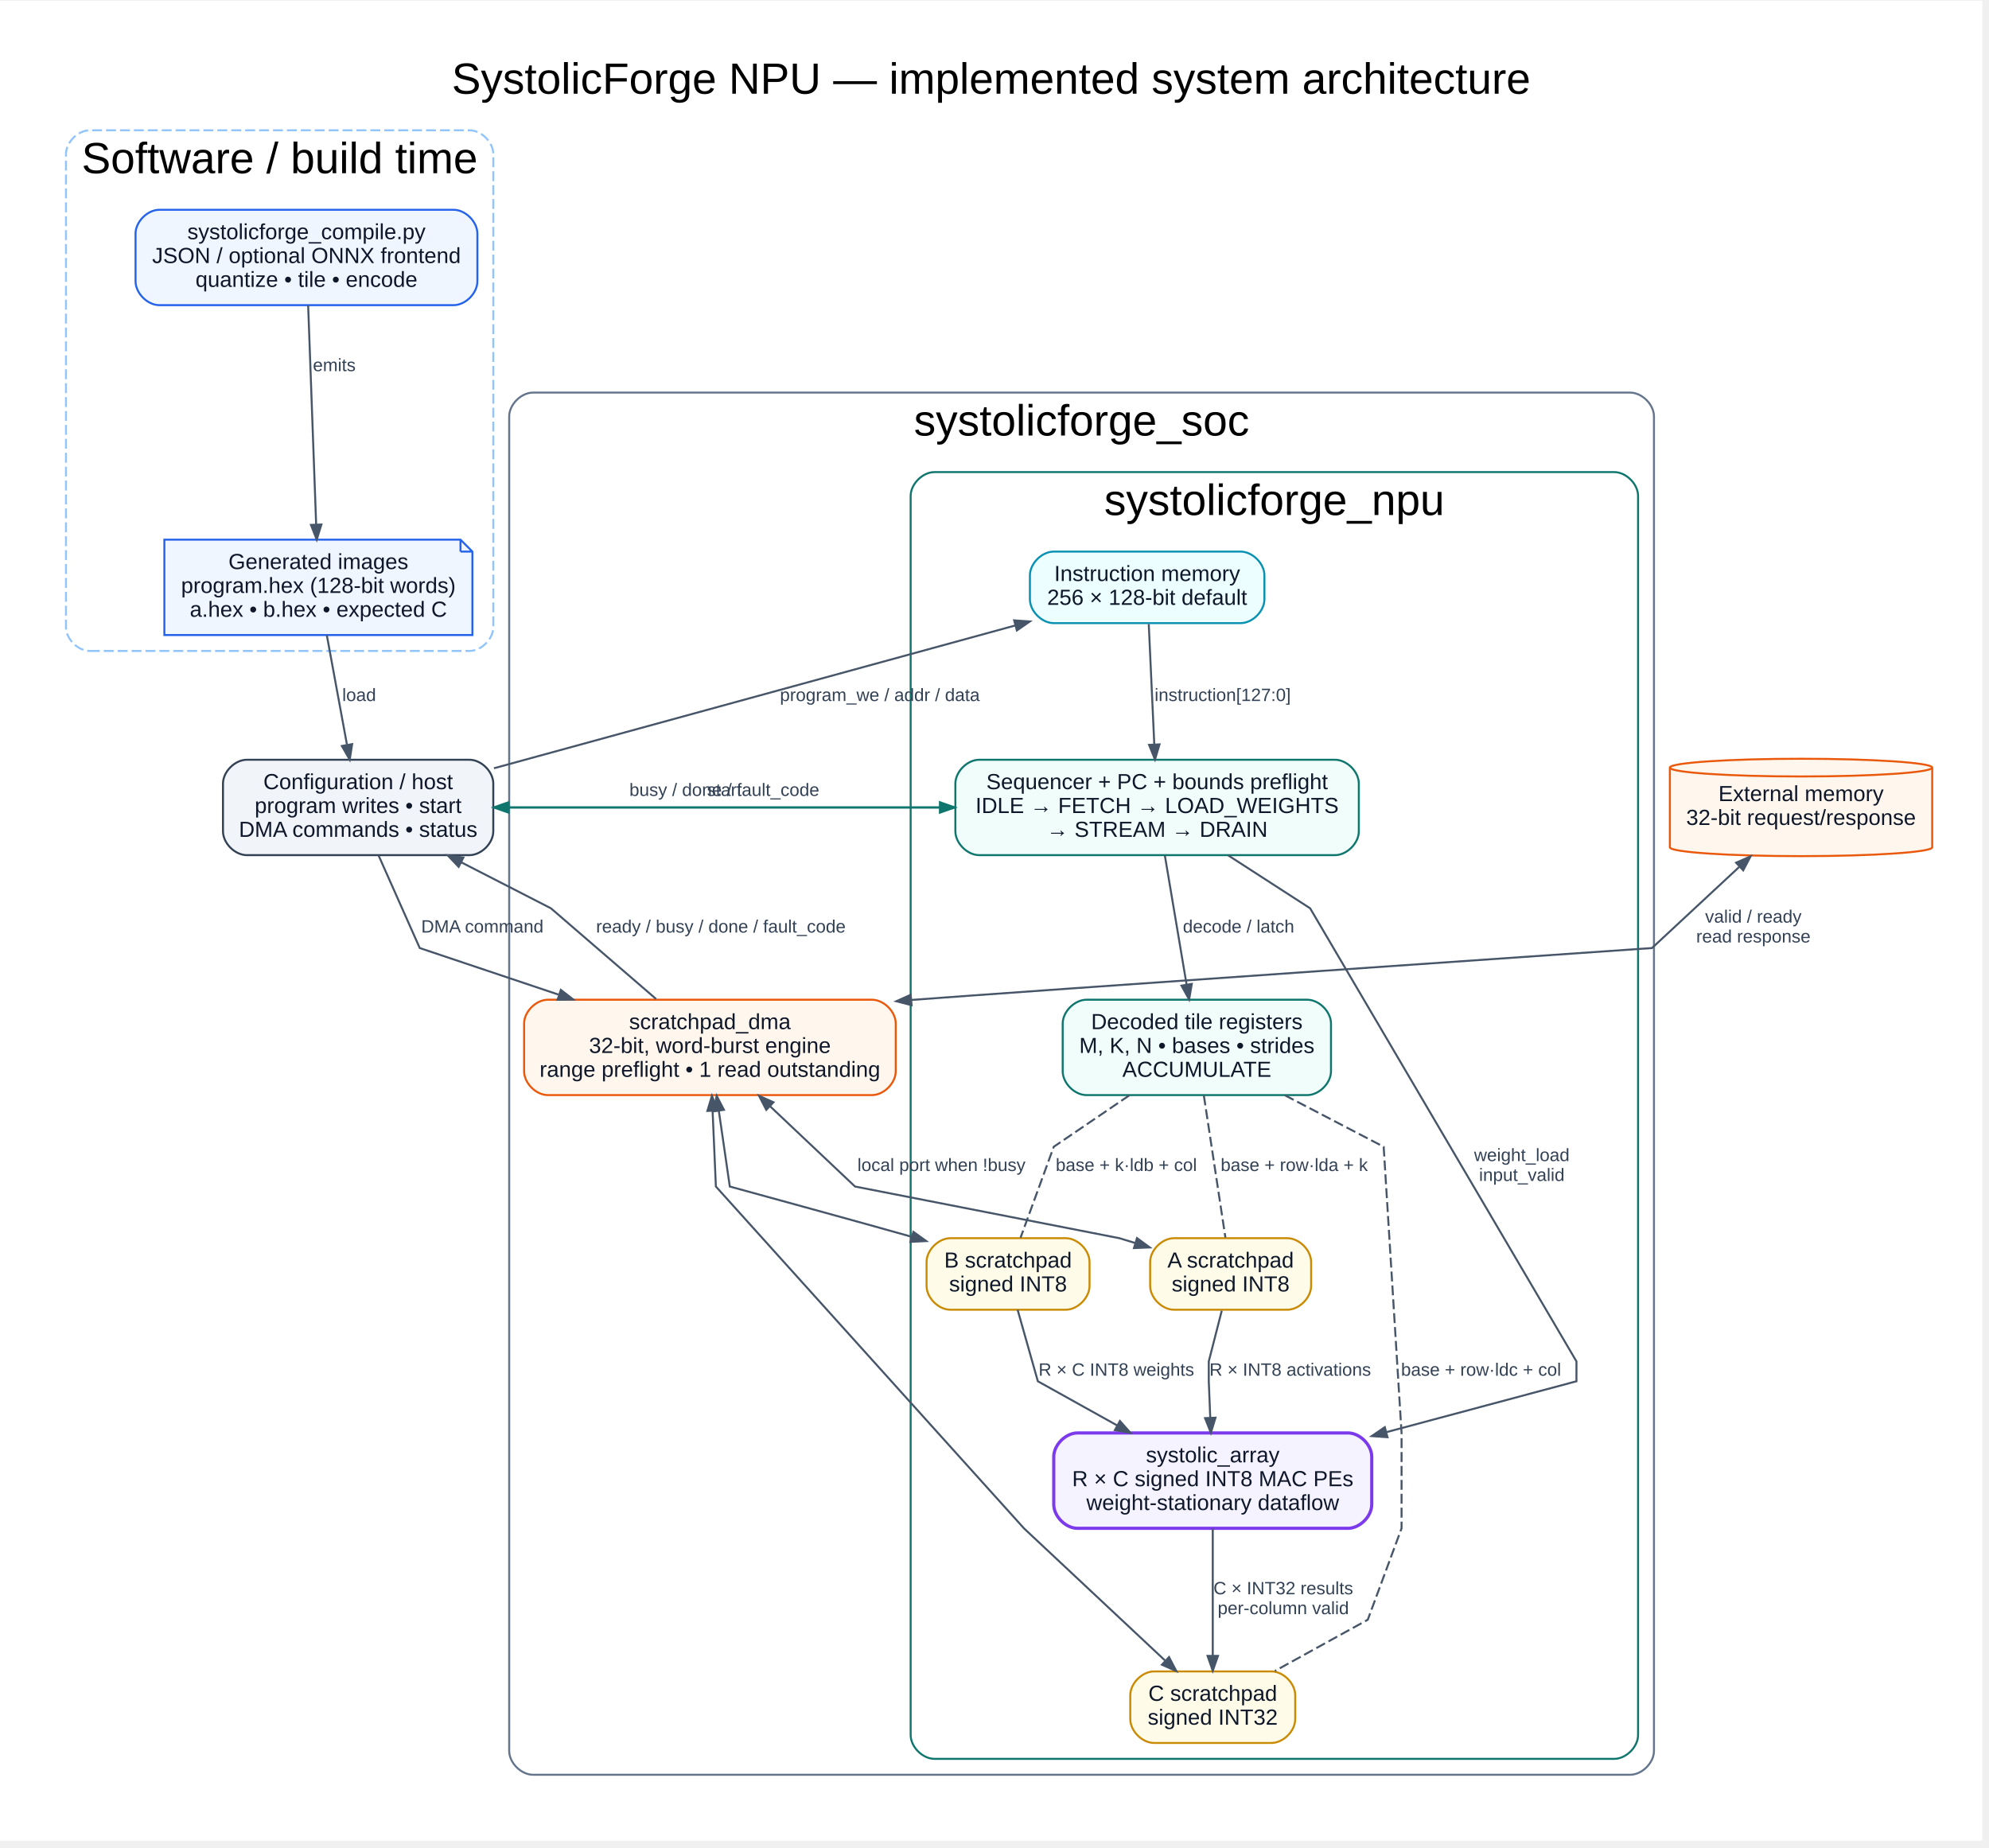
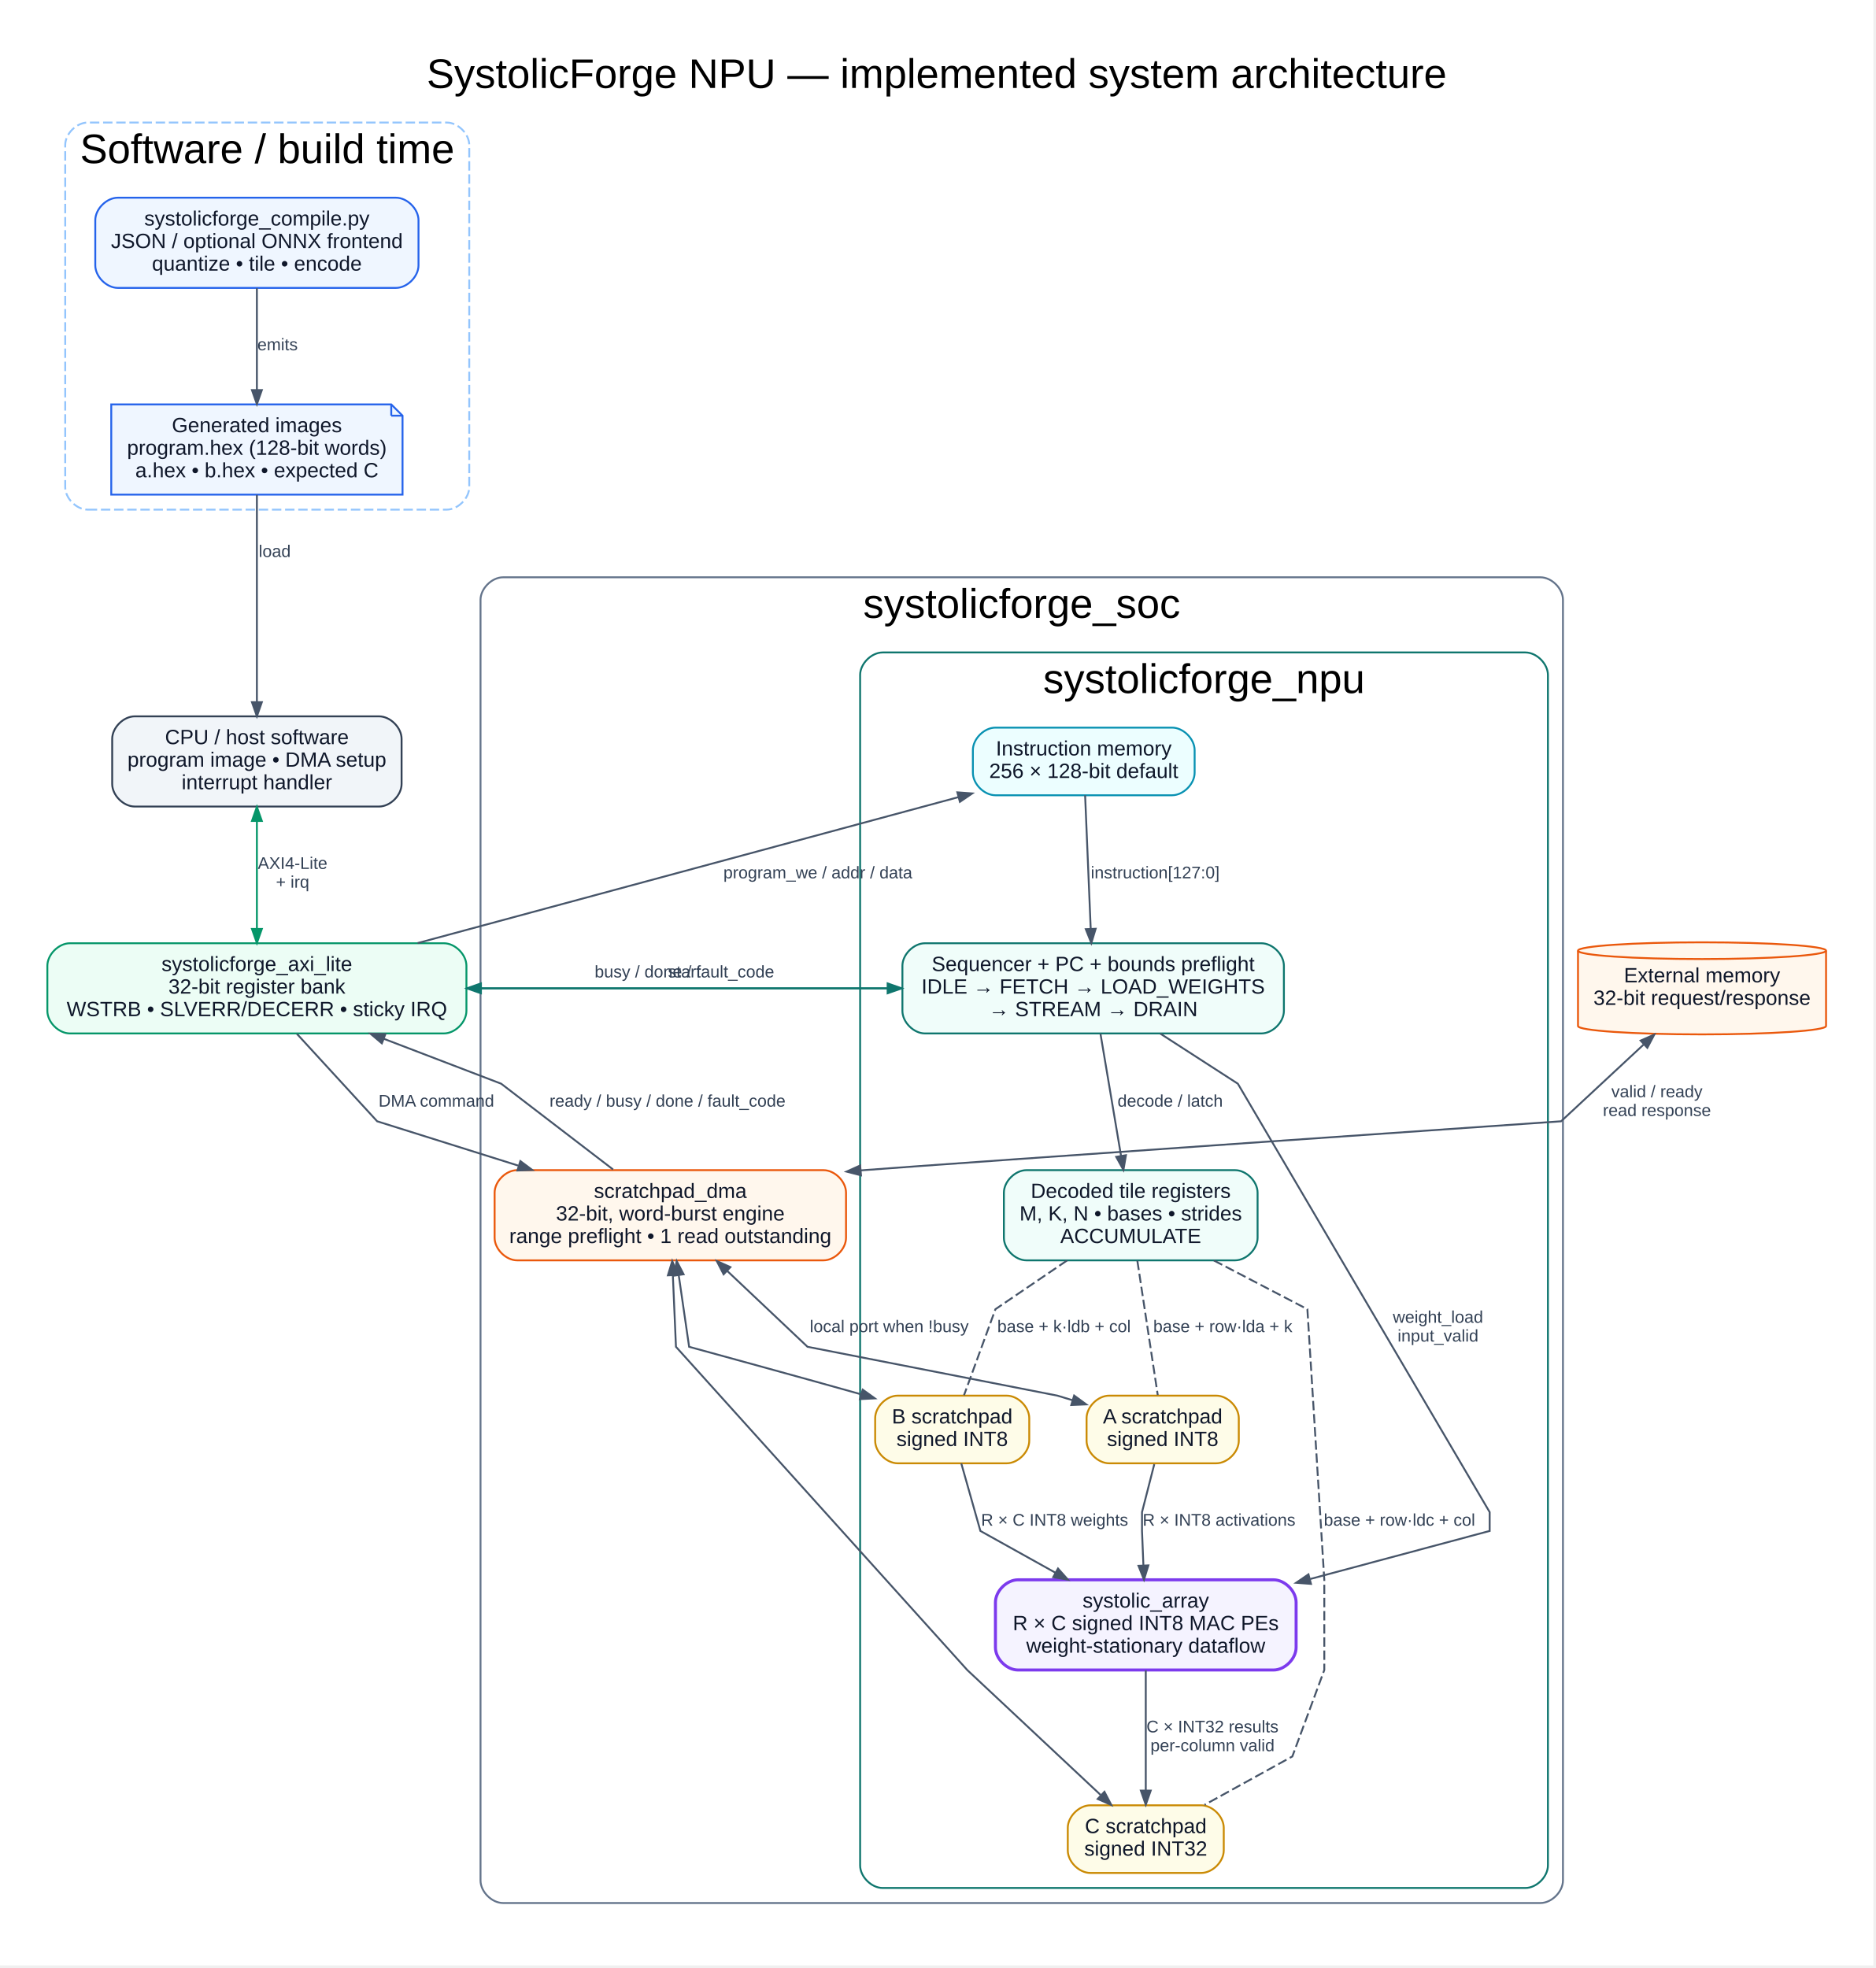
- <svg xmlns="http://www.w3.org/2000/svg" width="620pt" height="576pt" viewBox="0.00 0.00 620.48 576.00">
-   <g id="graph0" class="graph" transform="scale(0.62 0.62) rotate(0) translate(25.2 900.7)">
-     <polygon fill="white" stroke="transparent" points="-25.2,25.2 -25.2,-900.7 972.2,-900.7 972.2,25.2 -25.2,25.2" />
-     <text text-anchor="middle" x="473.5" y="-853.9" font-family="Arial" font-size="22.00">SystolicForge NPU — implemented system architecture</text>
+ <svg xmlns="http://www.w3.org/2000/svg" width="549pt" height="576pt" viewBox="0.00 0.00 549.01 576.00">
+   <g id="graph0" class="graph" transform="scale(0.55 0.55) rotate(0) translate(25.2 1020.7)">
+     <polygon fill="white" stroke="transparent" points="-25.2,25.2 -25.2,-1020.7 971.7,-1020.7 971.7,25.2 -25.2,25.2" />
+     <text text-anchor="middle" x="473.25" y="-973.9" font-family="Arial" font-size="22.00">SystolicForge NPU — implemented system architecture</text>
    <g id="clust1" class="cluster">
-       <path fill="white" stroke="#93c5fd" stroke-dasharray="5,2" d="M20,-573.5C20,-573.5 211,-573.5 211,-573.5 217,-573.5 223,-579.5 223,-585.5 223,-585.5 223,-823.5 223,-823.5 223,-829.5 217,-835.5 211,-835.5 211,-835.5 20,-835.5 20,-835.5 14,-835.5 8,-829.5 8,-823.5 8,-823.5 8,-585.5 8,-585.5 8,-579.5 14,-573.5 20,-573.5" />
-       <text text-anchor="middle" x="115.5" y="-813.9" font-family="Arial" font-size="22.00">Software / build time</text>
+       <path fill="white" stroke="#93c5fd" stroke-dasharray="5,2" d="M21.5,-749.5C21.5,-749.5 212.5,-749.5 212.5,-749.5 218.5,-749.5 224.5,-755.5 224.5,-761.5 224.5,-761.5 224.5,-943.5 224.5,-943.5 224.5,-949.5 218.5,-955.5 212.5,-955.5 212.5,-955.5 21.5,-955.5 21.5,-955.5 15.5,-955.5 9.5,-949.5 9.5,-943.5 9.5,-943.5 9.5,-761.5 9.5,-761.5 9.5,-755.5 15.5,-749.5 21.5,-749.5" />
+       <text text-anchor="middle" x="117" y="-933.9" font-family="Arial" font-size="22.00">Software / build time</text>
    </g>
    <g id="clust2" class="cluster">
-       <path fill="white" stroke="#64748b" d="M243,-8C243,-8 795,-8 795,-8 801,-8 807,-14 807,-20 807,-20 807,-691.5 807,-691.5 807,-697.5 801,-703.5 795,-703.5 795,-703.5 243,-703.5 243,-703.5 237,-703.5 231,-697.5 231,-691.5 231,-691.5 231,-20 231,-20 231,-14 237,-8 243,-8" />
-       <text text-anchor="middle" x="519" y="-681.9" font-family="Arial" font-size="22.00">systolicforge_soc</text>
+       <path fill="white" stroke="#64748b" d="M242.5,-8C242.5,-8 794.5,-8 794.5,-8 800.5,-8 806.5,-14 806.5,-20 806.5,-20 806.5,-701.5 806.5,-701.5 806.5,-707.5 800.5,-713.5 794.5,-713.5 794.5,-713.5 242.5,-713.5 242.5,-713.5 236.5,-713.5 230.5,-707.5 230.5,-701.5 230.5,-701.5 230.5,-20 230.5,-20 230.5,-14 236.5,-8 242.5,-8" />
+       <text text-anchor="middle" x="518.5" y="-691.9" font-family="Arial" font-size="22.00">systolicforge_soc</text>
    </g>
    <g id="clust3" class="cluster">
-       <path fill="white" stroke="#0f766e" d="M445,-16C445,-16 787,-16 787,-16 793,-16 799,-22 799,-28 799,-28 799,-651.5 799,-651.5 799,-657.5 793,-663.5 787,-663.5 787,-663.5 445,-663.5 445,-663.5 439,-663.5 433,-657.5 433,-651.5 433,-651.5 433,-28 433,-28 433,-22 439,-16 445,-16" />
-       <text text-anchor="middle" x="616" y="-641.9" font-family="Arial" font-size="22.00">systolicforge_npu</text>
+       <path fill="white" stroke="#0f766e" d="M444.5,-16C444.5,-16 786.5,-16 786.5,-16 792.5,-16 798.5,-22 798.5,-28 798.5,-28 798.5,-661.5 798.5,-661.5 798.5,-667.5 792.5,-673.5 786.5,-673.5 786.5,-673.5 444.5,-673.5 444.5,-673.5 438.5,-673.5 432.5,-667.5 432.5,-661.5 432.5,-661.5 432.5,-28 432.5,-28 432.5,-22 438.5,-16 444.5,-16" />
+       <text text-anchor="middle" x="615.5" y="-651.9" font-family="Arial" font-size="22.00">systolicforge_npu</text>
    </g>
    <g id="node1" class="node">
-       <path fill="#eff6ff" stroke="#2563eb" d="M203,-795.5C203,-795.5 55,-795.5 55,-795.5 49,-795.5 43,-789.5 43,-783.5 43,-783.5 43,-759.5 43,-759.5 43,-753.5 49,-747.5 55,-747.5 55,-747.5 203,-747.5 203,-747.5 209,-747.5 215,-753.5 215,-759.5 215,-759.5 215,-783.5 215,-783.5 215,-789.5 209,-795.5 203,-795.5" />
-       <text text-anchor="middle" x="129" y="-780.7" font-family="Arial" font-size="11.00" fill="#0f172a">systolicforge_compile.py</text>
-       <text text-anchor="middle" x="129" y="-768.7" font-family="Arial" font-size="11.00" fill="#0f172a">JSON / optional ONNX frontend</text>
-       <text text-anchor="middle" x="129" y="-756.7" font-family="Arial" font-size="11.00" fill="#0f172a">quantize • tile • encode</text>
+       <path fill="#eff6ff" stroke="#2563eb" d="M185.5,-915.5C185.5,-915.5 37.5,-915.5 37.5,-915.5 31.5,-915.5 25.5,-909.5 25.5,-903.5 25.5,-903.5 25.5,-879.5 25.5,-879.5 25.5,-873.5 31.5,-867.5 37.5,-867.5 37.5,-867.5 185.5,-867.5 185.5,-867.5 191.5,-867.5 197.5,-873.5 197.5,-879.5 197.5,-879.5 197.5,-903.5 197.5,-903.5 197.5,-909.5 191.5,-915.5 185.5,-915.5" />
+       <text text-anchor="middle" x="111.5" y="-900.7" font-family="Arial" font-size="11.00" fill="#0f172a">systolicforge_compile.py</text>
+       <text text-anchor="middle" x="111.5" y="-888.7" font-family="Arial" font-size="11.00" fill="#0f172a">JSON / optional ONNX frontend</text>
+       <text text-anchor="middle" x="111.5" y="-876.7" font-family="Arial" font-size="11.00" fill="#0f172a">quantize • tile • encode</text>
    </g>
    <g id="node2" class="node">
-       <polygon fill="#eff6ff" stroke="#2563eb" points="206.5,-629.5 57.5,-629.5 57.5,-581.5 212.5,-581.5 212.5,-623.5 206.5,-629.5" />
-       <polyline fill="none" stroke="#2563eb" points="206.5,-629.5 206.5,-623.5 " />
-       <polyline fill="none" stroke="#2563eb" points="212.5,-623.5 206.5,-623.5 " />
-       <text text-anchor="middle" x="135" y="-614.7" font-family="Arial" font-size="11.00" fill="#0f172a">Generated images</text>
-       <text text-anchor="middle" x="135" y="-602.7" font-family="Arial" font-size="11.00" fill="#0f172a">program.hex (128-bit words)</text>
-       <text text-anchor="middle" x="135" y="-590.7" font-family="Arial" font-size="11.00" fill="#0f172a">a.hex • b.hex • expected C</text>
+       <polygon fill="#eff6ff" stroke="#2563eb" points="183,-805.5 34,-805.5 34,-757.5 189,-757.5 189,-799.5 183,-805.5" />
+       <polyline fill="none" stroke="#2563eb" points="183,-805.5 183,-799.5 " />
+       <polyline fill="none" stroke="#2563eb" points="189,-799.5 183,-799.5 " />
+       <text text-anchor="middle" x="111.5" y="-790.7" font-family="Arial" font-size="11.00" fill="#0f172a">Generated images</text>
+       <text text-anchor="middle" x="111.5" y="-778.7" font-family="Arial" font-size="11.00" fill="#0f172a">program.hex (128-bit words)</text>
+       <text text-anchor="middle" x="111.5" y="-766.7" font-family="Arial" font-size="11.00" fill="#0f172a">a.hex • b.hex • expected C</text>
    </g>
    <g id="edge1" class="edge">
-       <path fill="none" stroke="#475569" d="M129.85,-747.35C130.9,-718.54 132.7,-669.23 133.87,-637.26" />
-       <polygon fill="#475569" stroke="#475569" points="136.51,-637.12 134.16,-629.53 131.26,-636.93 136.51,-637.12" />
-       <text text-anchor="middle" x="143" y="-714.3" font-family="Arial" font-size="9.00" fill="#334155">emits</text>
+       <path fill="none" stroke="#475569" d="M111.5,-867.33C111.5,-851.53 111.5,-830.43 111.5,-813.23" />
+       <polygon fill="#475569" stroke="#475569" points="114.13,-813.13 111.5,-805.63 108.88,-813.13 114.13,-813.13" />
+       <text text-anchor="middle" x="122.5" y="-834.3" font-family="Arial" font-size="9.00" fill="#334155">emits</text>
    </g>
    <g id="node11" class="node">
-       <path fill="#f1f5f9" stroke="#334155" d="M211,-518.75C211,-518.75 99,-518.75 99,-518.75 93,-518.75 87,-512.75 87,-506.75 87,-506.75 87,-482.75 87,-482.75 87,-476.75 93,-470.75 99,-470.75 99,-470.75 211,-470.75 211,-470.75 217,-470.75 223,-476.75 223,-482.75 223,-482.75 223,-506.75 223,-506.75 223,-512.75 217,-518.75 211,-518.75" />
-       <text text-anchor="middle" x="155" y="-503.95" font-family="Arial" font-size="11.00" fill="#0f172a">Configuration / host</text>
-       <text text-anchor="middle" x="155" y="-491.95" font-family="Arial" font-size="11.00" fill="#0f172a">program writes • start</text>
-       <text text-anchor="middle" x="155" y="-479.95" font-family="Arial" font-size="11.00" fill="#0f172a">DMA commands • status</text>
+       <path fill="#f1f5f9" stroke="#334155" d="M176.5,-639.5C176.5,-639.5 46.5,-639.5 46.5,-639.5 40.5,-639.5 34.5,-633.5 34.5,-627.5 34.5,-627.5 34.5,-603.5 34.5,-603.5 34.5,-597.5 40.5,-591.5 46.5,-591.5 46.5,-591.5 176.5,-591.5 176.5,-591.5 182.5,-591.5 188.5,-597.5 188.5,-603.5 188.5,-603.5 188.5,-627.5 188.5,-627.5 188.5,-633.5 182.5,-639.5 176.5,-639.5" />
+       <text text-anchor="middle" x="111.5" y="-624.7" font-family="Arial" font-size="11.00" fill="#0f172a">CPU / host software</text>
+       <text text-anchor="middle" x="111.5" y="-612.7" font-family="Arial" font-size="11.00" fill="#0f172a">program image • DMA setup</text>
+       <text text-anchor="middle" x="111.5" y="-600.7" font-family="Arial" font-size="11.00" fill="#0f172a">interrupt handler</text>
    </g>
    <g id="edge11" class="edge">
-       <path fill="none" stroke="#475569" d="M139.24,-581.44C142.18,-565.43 146.14,-543.94 149.35,-526.48" />
-       <polygon fill="#475569" stroke="#475569" points="151.99,-526.63 150.76,-518.78 146.83,-525.68 151.99,-526.63" />
-       <text text-anchor="middle" x="155.5" y="-548.3" font-family="Arial" font-size="9.00" fill="#334155">load</text>
+       <path fill="none" stroke="#475569" d="M111.5,-757.35C111.5,-728.54 111.5,-679.23 111.5,-647.26" />
+       <polygon fill="#475569" stroke="#475569" points="114.13,-647.03 111.5,-639.53 108.88,-647.03 114.13,-647.03" />
+       <text text-anchor="middle" x="121" y="-724.3" font-family="Arial" font-size="9.00" fill="#334155">load</text>
    </g>
    <g id="node3" class="node">
-       <path fill="#fff7ed" stroke="#ea580c" d="M413.5,-398C413.5,-398 250.5,-398 250.5,-398 244.5,-398 238.5,-392 238.5,-386 238.5,-386 238.5,-362 238.5,-362 238.5,-356 244.5,-350 250.5,-350 250.5,-350 413.5,-350 413.5,-350 419.5,-350 425.5,-356 425.5,-362 425.5,-362 425.5,-386 425.5,-386 425.5,-392 419.5,-398 413.5,-398" />
-       <text text-anchor="middle" x="332" y="-383.2" font-family="Arial" font-size="11.00" fill="#0f172a">scratchpad_dma</text>
-       <text text-anchor="middle" x="332" y="-371.2" font-family="Arial" font-size="11.00" fill="#0f172a">32-bit, word-burst engine</text>
-       <text text-anchor="middle" x="332" y="-359.2" font-family="Arial" font-size="11.00" fill="#0f172a">range preflight • 1 read outstanding</text>
+       <path fill="#fff7ed" stroke="#ea580c" d="M413,-398C413,-398 250,-398 250,-398 244,-398 238,-392 238,-386 238,-386 238,-362 238,-362 238,-356 244,-350 250,-350 250,-350 413,-350 413,-350 419,-350 425,-356 425,-362 425,-362 425,-386 425,-386 425,-392 419,-398 413,-398" />
+       <text text-anchor="middle" x="331.5" y="-383.2" font-family="Arial" font-size="11.00" fill="#0f172a">scratchpad_dma</text>
+       <text text-anchor="middle" x="331.5" y="-371.2" font-family="Arial" font-size="11.00" fill="#0f172a">32-bit, word-burst engine</text>
+       <text text-anchor="middle" x="331.5" y="-359.2" font-family="Arial" font-size="11.00" fill="#0f172a">range preflight • 1 read outstanding</text>
    </g>
    <g id="node7" class="node">
-       <path fill="#fefce8" stroke="#ca8a04" d="M622.5,-278C622.5,-278 565.5,-278 565.5,-278 559.5,-278 553.5,-272 553.5,-266 553.5,-266 553.5,-254 553.5,-254 553.5,-248 559.5,-242 565.5,-242 565.5,-242 622.5,-242 622.5,-242 628.5,-242 634.5,-248 634.5,-254 634.5,-254 634.5,-266 634.5,-266 634.5,-272 628.5,-278 622.5,-278" />
-       <text text-anchor="middle" x="594" y="-263.2" font-family="Arial" font-size="11.00" fill="#0f172a">A scratchpad</text>
-       <text text-anchor="middle" x="594" y="-251.2" font-family="Arial" font-size="11.00" fill="#0f172a">signed INT8</text>
+       <path fill="#fefce8" stroke="#ca8a04" d="M622,-278C622,-278 565,-278 565,-278 559,-278 553,-272 553,-266 553,-266 553,-254 553,-254 553,-248 559,-242 565,-242 565,-242 622,-242 622,-242 628,-242 634,-248 634,-254 634,-254 634,-266 634,-266 634,-272 628,-278 622,-278" />
+       <text text-anchor="middle" x="593.5" y="-263.2" font-family="Arial" font-size="11.00" fill="#0f172a">A scratchpad</text>
+       <text text-anchor="middle" x="593.5" y="-251.2" font-family="Arial" font-size="11.00" fill="#0f172a">signed INT8</text>
+     </g>
+     <g id="edge19" class="edge">
+       <path fill="none" stroke="#475569" d="M361.78,-344.37C381.85,-325.41 404.5,-304 404.5,-304 404.5,-304 537.5,-278 537.5,-278 537.5,-278 540.63,-277.05 545.4,-275.6" />
+       <polygon fill="#475569" stroke="#475569" points="359.86,-342.58 356.21,-349.64 363.47,-346.4 359.86,-342.58" />
+       <polygon fill="#475569" stroke="#475569" points="546.39,-278.05 552.8,-273.35 544.86,-273.02 546.39,-278.05" />
+       <text text-anchor="middle" x="448" y="-311.8" font-family="Arial" font-size="9.00" fill="#334155">local port when !busy</text>
+     </g>
+     <g id="node8" class="node">
+       <path fill="#fefce8" stroke="#ca8a04" d="M510.5,-278C510.5,-278 452.5,-278 452.5,-278 446.5,-278 440.5,-272 440.5,-266 440.5,-266 440.5,-254 440.5,-254 440.5,-248 446.5,-242 452.5,-242 452.5,-242 510.5,-242 510.5,-242 516.5,-242 522.5,-248 522.5,-254 522.5,-254 522.5,-266 522.5,-266 522.5,-272 516.5,-278 510.5,-278" />
+       <text text-anchor="middle" x="481.5" y="-263.2" font-family="Arial" font-size="11.00" fill="#0f172a">B scratchpad</text>
+       <text text-anchor="middle" x="481.5" y="-251.2" font-family="Arial" font-size="11.00" fill="#0f172a">signed INT8</text>
+     </g>
+     <g id="edge20" class="edge">
+       <path fill="none" stroke="#475569" d="M336,-341.93C338.66,-323.62 341.5,-304 341.5,-304 341.5,-304 409.76,-285.32 432.89,-278.74" />
+       <polygon fill="#475569" stroke="#475569" points="333.36,-341.84 334.89,-349.64 338.56,-342.59 333.36,-341.84" />
+       <polygon fill="#475569" stroke="#475569" points="433.88,-281.19 440.34,-276.55 432.4,-276.15 433.88,-281.19" />
+     </g>
+     <g id="node9" class="node">
+       <path fill="#fefce8" stroke="#ca8a04" d="M614,-60C614,-60 555,-60 555,-60 549,-60 543,-54 543,-48 543,-48 543,-36 543,-36 543,-30 549,-24 555,-24 555,-24 614,-24 614,-24 620,-24 626,-30 626,-36 626,-36 626,-48 626,-48 626,-54 620,-60 614,-60" />
+       <text text-anchor="middle" x="584.5" y="-45.2" font-family="Arial" font-size="11.00" fill="#0f172a">C scratchpad</text>
+       <text text-anchor="middle" x="584.5" y="-33.2" font-family="Arial" font-size="11.00" fill="#0f172a">signed INT32</text>
+     </g>
+     <g id="edge21" class="edge">
+       <path fill="none" stroke="#475569" d="M332.85,-341.93C333.65,-323.62 334.5,-304 334.5,-304 334.5,-304 489.5,-132 489.5,-132 489.5,-132 532.28,-91.93 560.42,-65.56" />
+       <polygon fill="#475569" stroke="#475569" points="330.22,-342.03 332.52,-349.64 335.46,-342.26 330.22,-342.03" />
+       <polygon fill="#475569" stroke="#475569" points="562.5,-67.2 566.18,-60.16 558.92,-63.37 562.5,-67.2" />
+     </g>
+     <g id="node12" class="node">
+       <path fill="#ecfdf5" stroke="#059669" d="M211,-518.75C211,-518.75 12,-518.75 12,-518.75 6,-518.75 0,-512.75 0,-506.75 0,-506.75 0,-482.75 0,-482.75 0,-476.75 6,-470.75 12,-470.75 12,-470.75 211,-470.75 211,-470.75 217,-470.75 223,-476.75 223,-482.75 223,-482.75 223,-506.75 223,-506.75 223,-512.75 217,-518.75 211,-518.75" />
+       <text text-anchor="middle" x="111.5" y="-503.95" font-family="Arial" font-size="11.00" fill="#0f172a">systolicforge_axi_lite</text>
+       <text text-anchor="middle" x="111.5" y="-491.95" font-family="Arial" font-size="11.00" fill="#0f172a">32-bit register bank</text>
+       <text text-anchor="middle" x="111.5" y="-479.95" font-family="Arial" font-size="11.00" fill="#0f172a">WSTRB • SLVERR/DECERR • sticky IRQ</text>
+     </g>
+     <g id="edge17" class="edge">
+       <path fill="none" stroke="#475569" d="M301.03,-398.36C274.92,-418.38 241.5,-444 241.5,-444 241.5,-444 210.71,-455.78 179.11,-467.88" />
+       <polygon fill="#475569" stroke="#475569" points="178,-465.49 171.93,-470.62 179.88,-470.39 178,-465.49" />
+       <text text-anchor="middle" x="330" y="-431.8" font-family="Arial" font-size="9.00" fill="#334155">ready / busy / done / fault_code</text>
+     </g>
+     <g id="node4" class="node">
+       <path fill="#ecfeff" stroke="#0891b2" d="M598.5,-633.5C598.5,-633.5 504.5,-633.5 504.5,-633.5 498.5,-633.5 492.5,-627.5 492.5,-621.5 492.5,-621.5 492.5,-609.5 492.5,-609.5 492.5,-603.5 498.5,-597.5 504.5,-597.5 504.5,-597.5 598.5,-597.5 598.5,-597.5 604.5,-597.5 610.5,-603.5 610.5,-609.5 610.5,-609.5 610.5,-621.5 610.5,-621.5 610.5,-627.5 604.5,-633.5 598.5,-633.5" />
+       <text text-anchor="middle" x="551.5" y="-618.7" font-family="Arial" font-size="11.00" fill="#0f172a">Instruction memory</text>
+       <text text-anchor="middle" x="551.5" y="-606.7" font-family="Arial" font-size="11.00" fill="#0f172a">256 × 128-bit default</text>
+     </g>
+     <g id="node5" class="node">
+       <path fill="#f0fdfa" stroke="#0f766e" d="M646,-518.75C646,-518.75 467,-518.75 467,-518.75 461,-518.75 455,-512.75 455,-506.75 455,-506.75 455,-482.75 455,-482.75 455,-476.75 461,-470.75 467,-470.75 467,-470.75 646,-470.75 646,-470.75 652,-470.75 658,-476.75 658,-482.75 658,-482.75 658,-506.75 658,-506.75 658,-512.75 652,-518.75 646,-518.75" />
+       <text text-anchor="middle" x="556.5" y="-503.95" font-family="Arial" font-size="11.00" fill="#0f172a">Sequencer + PC + bounds preflight</text>
+       <text text-anchor="middle" x="556.5" y="-491.95" font-family="Arial" font-size="11.00" fill="#0f172a">IDLE → FETCH → LOAD_WEIGHTS</text>
+       <text text-anchor="middle" x="556.5" y="-479.95" font-family="Arial" font-size="11.00" fill="#0f172a">→ STREAM → DRAIN</text>
+     </g>
+     <g id="edge2" class="edge">
+       <path fill="none" stroke="#475569" d="M552.22,-597.49C552.99,-579.01 554.25,-549.13 555.2,-526.51" />
+       <polygon fill="#475569" stroke="#475569" points="557.83,-526.45 555.53,-518.85 552.59,-526.23 557.83,-526.45" />
+       <text text-anchor="middle" x="589.5" y="-553.3" font-family="Arial" font-size="9.00" fill="#334155">instruction[127:0]</text>
+     </g>
+     <g id="node6" class="node">
+       <path fill="#f0fdfa" stroke="#0f766e" d="M632,-398C632,-398 521,-398 521,-398 515,-398 509,-392 509,-386 509,-386 509,-362 509,-362 509,-356 515,-350 521,-350 521,-350 632,-350 632,-350 638,-350 644,-356 644,-362 644,-362 644,-386 644,-386 644,-392 638,-398 632,-398" />
+       <text text-anchor="middle" x="576.5" y="-383.2" font-family="Arial" font-size="11.00" fill="#0f172a">Decoded tile registers</text>
+       <text text-anchor="middle" x="576.5" y="-371.2" font-family="Arial" font-size="11.00" fill="#0f172a">M, K, N • bases • strides</text>
+       <text text-anchor="middle" x="576.5" y="-359.2" font-family="Arial" font-size="11.00" fill="#0f172a">ACCUMULATE</text>
+     </g>
+     <g id="edge3" class="edge">
+       <path fill="none" stroke="#475569" d="M560.4,-470.57C563.53,-452.02 567.94,-425.84 571.35,-405.57" />
+       <polygon fill="#475569" stroke="#475569" points="573.95,-405.95 572.61,-398.12 568.77,-405.08 573.95,-405.95" />
+       <text text-anchor="middle" x="597.5" y="-431.8" font-family="Arial" font-size="9.00" fill="#334155">decode / latch</text>
+     </g>
+     <g id="node10" class="node">
+       <path fill="#f5f3ff" stroke="#7c3aed" stroke-width="1.6" d="M652.5,-180C652.5,-180 516.5,-180 516.5,-180 510.5,-180 504.5,-174 504.5,-168 504.5,-168 504.5,-144 504.5,-144 504.5,-138 510.5,-132 516.5,-132 516.5,-132 652.5,-132 652.5,-132 658.5,-132 664.5,-138 664.5,-144 664.5,-144 664.5,-168 664.5,-168 664.5,-174 658.5,-180 652.5,-180" />
+       <text text-anchor="middle" x="584.5" y="-165.2" font-family="Arial" font-size="11.00" fill="#0f172a">systolic_array</text>
+       <text text-anchor="middle" x="584.5" y="-153.2" font-family="Arial" font-size="11.00" fill="#0f172a">R × C signed INT8 MAC PEs</text>
+       <text text-anchor="middle" x="584.5" y="-141.2" font-family="Arial" font-size="11.00" fill="#0f172a">weight-stationary dataflow</text>
+     </g>
+     <g id="edge7" class="edge">
+       <path fill="none" stroke="#475569" d="M592.29,-470.62C612.4,-457.63 633.5,-444 633.5,-444 633.5,-444 767.5,-216 767.5,-216 767.5,-216 767.5,-206 767.5,-206 767.5,-206 719.06,-193.03 672.03,-180.44" />
+       <polygon fill="#475569" stroke="#475569" points="672.42,-177.83 664.5,-178.42 671.07,-182.9 672.42,-177.83" />
+       <text text-anchor="middle" x="740" y="-316.8" font-family="Arial" font-size="9.00" fill="#334155">weight_load</text>
+       <text text-anchor="middle" x="740" y="-306.8" font-family="Arial" font-size="9.00" fill="#334155">input_valid</text>
+     </g>
+     <g id="edge15" class="edge">
+       <path fill="none" stroke="#0f766e" d="M454.64,-494.75C388,-494.75 300.67,-494.75 230.79,-494.75" />
+       <polygon fill="#0f766e" stroke="#0f766e" points="230.72,-492.13 223.22,-494.75 230.72,-497.38 230.72,-492.13" />
+       <text text-anchor="middle" x="339" y="-500.55" font-family="Arial" font-size="9.00" fill="#334155">busy / done / fault_code</text>
+     </g>
+     <g id="edge4" class="edge">
+       <path fill="none" stroke="#475569" stroke-dasharray="5,2" d="M580.02,-349.79C583.25,-328.52 587.96,-297.5 590.87,-278.32" />
+       <text text-anchor="middle" x="625.5" y="-311.8" font-family="Arial" font-size="9.00" fill="#334155">base + row·lda + k</text>
+     </g>
+     <g id="edge5" class="edge">
+       <path fill="none" stroke="#475569" stroke-dasharray="5,2" d="M542.61,-349.93C523.93,-337.23 504.5,-324 504.5,-324 504.5,-324 494.59,-296.87 487.78,-278.22" />
+       <text text-anchor="middle" x="541" y="-311.8" font-family="Arial" font-size="9.00" fill="#334155">base + k·ldb + col</text>
+     </g>
+     <g id="edge6" class="edge">
+       <path fill="none" stroke="#475569" stroke-dasharray="5,2" d="M620.75,-349.93C645.13,-337.23 670.5,-324 670.5,-324 670.5,-324 679.5,-180 679.5,-180 679.5,-180 679.5,-132 679.5,-132 679.5,-132 662.5,-86 662.5,-86 662.5,-86 637.48,-72.2 615.78,-60.24" />
+       <text text-anchor="middle" x="719.5" y="-208.8" font-family="Arial" font-size="9.00" fill="#334155">base + row·ldc + col</text>
+     </g>
+     <g id="edge8" class="edge">
+       <path fill="none" stroke="#475569" d="M589.03,-241.51C585.98,-229.61 582.5,-216 582.5,-216 582.5,-216 582.5,-206 582.5,-206 582.5,-206 582.84,-197.6 583.24,-187.76" />
+       <polygon fill="#475569" stroke="#475569" points="585.88,-187.67 583.56,-180.07 580.63,-187.45 585.88,-187.67" />
+       <text text-anchor="middle" x="623.5" y="-208.8" font-family="Arial" font-size="9.00" fill="#334155">R × INT8 activations</text>
+     </g>
+     <g id="edge9" class="edge">
+       <path fill="none" stroke="#475569" d="M486.33,-241.94C490.71,-226.45 496.5,-206 496.5,-206 496.5,-206 515.84,-195.23 536.39,-183.79" />
+       <polygon fill="#475569" stroke="#475569" points="537.8,-186.01 543.08,-180.07 535.25,-181.42 537.8,-186.01" />
+       <text text-anchor="middle" x="536" y="-208.8" font-family="Arial" font-size="9.00" fill="#334155">R × C INT8 weights</text>
+     </g>
+     <g id="edge10" class="edge">
+       <path fill="none" stroke="#475569" d="M584.5,-131.79C584.5,-113.18 584.5,-87.1 584.5,-68.03" />
+       <polygon fill="#475569" stroke="#475569" points="587.13,-67.82 584.5,-60.32 581.88,-67.82 587.13,-67.82" />
+       <text text-anchor="middle" x="620" y="-98.8" font-family="Arial" font-size="9.00" fill="#334155">C × INT32 results</text>
+       <text text-anchor="middle" x="620" y="-88.8" font-family="Arial" font-size="9.00" fill="#334155">per-column valid</text>
+     </g>
+     <g id="edge12" class="edge">
+       <path fill="none" stroke="#059669" d="M111.5,-583.6C111.5,-566.04 111.5,-544.14 111.5,-526.59" />
+       <polygon fill="#059669" stroke="#059669" points="108.88,-583.82 111.5,-591.32 114.13,-583.82 108.88,-583.82" />
+       <polygon fill="#059669" stroke="#059669" points="114.13,-526.37 111.5,-518.87 108.88,-526.37 114.13,-526.37" />
+       <text text-anchor="middle" x="130.5" y="-558.3" font-family="Arial" font-size="9.00" fill="#334155">AXI4-Lite</text>
+       <text text-anchor="middle" x="130.5" y="-548.3" font-family="Arial" font-size="9.00" fill="#334155">+ irq</text>
+     </g>
+     <g id="edge16" class="edge">
+       <path fill="none" stroke="#475569" d="M132.81,-470.52C151.43,-450.23 175.5,-424 175.5,-424 175.5,-424 212.51,-412.38 250.47,-400.45" />
+       <polygon fill="#475569" stroke="#475569" points="251.7,-402.82 258.07,-398.07 250.13,-397.81 251.7,-402.82" />
+       <text text-anchor="middle" x="207" y="-431.8" font-family="Arial" font-size="9.00" fill="#334155">DMA command</text>
+     </g>
+     <g id="edge13" class="edge">
+       <path fill="none" stroke="#475569" d="M197.04,-518.84C281.2,-541.55 407.94,-575.75 484.87,-596.52" />
+       <polygon fill="#475569" stroke="#475569" points="484.23,-599.06 492.16,-598.48 485.6,-594 484.23,-599.06" />
+       <text text-anchor="middle" x="410" y="-553.3" font-family="Arial" font-size="9.00" fill="#334155">program_we / addr / data</text>
+     </g>
+     <g id="edge14" class="edge">
+       <path fill="none" stroke="#0f766e" d="M223.22,-494.75C291.64,-494.75 378.82,-494.75 446.86,-494.75" />
+       <polygon fill="#0f766e" stroke="#0f766e" points="447.14,-497.38 454.64,-494.75 447.14,-492.13 447.14,-497.38" />
+       <text text-anchor="middle" x="339" y="-500.55" font-family="Arial" font-size="9.00" fill="#334155">start</text>
+     </g>
+     <g id="node13" class="node">
+       <path fill="#fff7ed" stroke="#ea580c" d="M946.5,-514.8C946.5,-517.26 916.92,-519.25 880.5,-519.25 844.08,-519.25 814.5,-517.26 814.5,-514.8 814.5,-514.8 814.5,-474.7 814.5,-474.7 814.5,-472.24 844.08,-470.25 880.5,-470.25 916.92,-470.25 946.5,-472.24 946.5,-474.7 946.5,-474.7 946.5,-514.8 946.5,-514.8" />
+       <path fill="none" stroke="#ea580c" d="M946.5,-514.8C946.5,-512.34 916.92,-510.34 880.5,-510.34 844.08,-510.34 814.5,-512.34 814.5,-514.8" />
+       <text text-anchor="middle" x="880.5" y="-497.95" font-family="Arial" font-size="11.00" fill="#0f172a">External memory</text>
+       <text text-anchor="middle" x="880.5" y="-485.95" font-family="Arial" font-size="11.00" fill="#0f172a">32-bit request/response</text>
    </g>
    <g id="edge18" class="edge">
-       <path fill="none" stroke="#475569" d="M362.28,-344.37C382.35,-325.41 405,-304 405,-304 405,-304 538,-278 538,-278 538,-278 541.13,-277.05 545.9,-275.6" />
-       <polygon fill="#475569" stroke="#475569" points="360.36,-342.58 356.71,-349.64 363.97,-346.4 360.36,-342.58" />
-       <polygon fill="#475569" stroke="#475569" points="546.89,-278.05 553.3,-273.35 545.36,-273.02 546.89,-278.05" />
-       <text text-anchor="middle" x="448.5" y="-311.8" font-family="Arial" font-size="9.00" fill="#334155">local port when !busy</text>
-     </g>
-     <g id="node8" class="node">
-       <path fill="#fefce8" stroke="#ca8a04" d="M511,-278C511,-278 453,-278 453,-278 447,-278 441,-272 441,-266 441,-266 441,-254 441,-254 441,-248 447,-242 453,-242 453,-242 511,-242 511,-242 517,-242 523,-248 523,-254 523,-254 523,-266 523,-266 523,-272 517,-278 511,-278" />
-       <text text-anchor="middle" x="482" y="-263.2" font-family="Arial" font-size="11.00" fill="#0f172a">B scratchpad</text>
-       <text text-anchor="middle" x="482" y="-251.2" font-family="Arial" font-size="11.00" fill="#0f172a">signed INT8</text>
-     </g>
-     <g id="edge19" class="edge">
-       <path fill="none" stroke="#475569" d="M336.5,-341.93C339.16,-323.62 342,-304 342,-304 342,-304 410.26,-285.32 433.39,-278.74" />
-       <polygon fill="#475569" stroke="#475569" points="333.86,-341.84 335.39,-349.64 339.06,-342.59 333.86,-341.84" />
-       <polygon fill="#475569" stroke="#475569" points="434.38,-281.19 440.84,-276.55 432.9,-276.15 434.38,-281.19" />
-     </g>
-     <g id="node9" class="node">
-       <path fill="#fefce8" stroke="#ca8a04" d="M614.5,-60C614.5,-60 555.5,-60 555.5,-60 549.5,-60 543.5,-54 543.5,-48 543.5,-48 543.5,-36 543.5,-36 543.5,-30 549.5,-24 555.5,-24 555.5,-24 614.5,-24 614.5,-24 620.5,-24 626.5,-30 626.5,-36 626.5,-36 626.5,-48 626.5,-48 626.5,-54 620.5,-60 614.5,-60" />
-       <text text-anchor="middle" x="585" y="-45.2" font-family="Arial" font-size="11.00" fill="#0f172a">C scratchpad</text>
-       <text text-anchor="middle" x="585" y="-33.2" font-family="Arial" font-size="11.00" fill="#0f172a">signed INT32</text>
-     </g>
-     <g id="edge20" class="edge">
-       <path fill="none" stroke="#475569" d="M333.35,-341.93C334.15,-323.62 335,-304 335,-304 335,-304 490,-132 490,-132 490,-132 532.78,-91.93 560.92,-65.56" />
-       <polygon fill="#475569" stroke="#475569" points="330.72,-342.03 333.02,-349.64 335.96,-342.26 330.72,-342.03" />
-       <polygon fill="#475569" stroke="#475569" points="563,-67.2 566.68,-60.16 559.42,-63.37 563,-67.2" />
-     </g>
-     <g id="edge16" class="edge">
-       <path fill="none" stroke="#475569" d="M304.92,-398.36C281.71,-418.38 252,-444 252,-444 252,-444 229.98,-455.29 206.93,-467.12" />
-       <polygon fill="#475569" stroke="#475569" points="205.57,-464.86 200.09,-470.62 207.96,-469.54 205.57,-464.86" />
-       <text text-anchor="middle" x="337.5" y="-431.8" font-family="Arial" font-size="9.00" fill="#334155">ready / busy / done / fault_code</text>
-     </g>
-     <g id="node4" class="node">
-       <path fill="#ecfeff" stroke="#0891b2" d="M599,-623.5C599,-623.5 505,-623.5 505,-623.5 499,-623.5 493,-617.5 493,-611.5 493,-611.5 493,-599.5 493,-599.5 493,-593.5 499,-587.5 505,-587.5 505,-587.5 599,-587.5 599,-587.5 605,-587.5 611,-593.5 611,-599.5 611,-599.5 611,-611.5 611,-611.5 611,-617.5 605,-623.5 599,-623.5" />
-       <text text-anchor="middle" x="552" y="-608.7" font-family="Arial" font-size="11.00" fill="#0f172a">Instruction memory</text>
-       <text text-anchor="middle" x="552" y="-596.7" font-family="Arial" font-size="11.00" fill="#0f172a">256 × 128-bit default</text>
-     </g>
-     <g id="node5" class="node">
-       <path fill="#f0fdfa" stroke="#0f766e" d="M646.5,-518.75C646.5,-518.75 467.5,-518.75 467.5,-518.75 461.5,-518.75 455.5,-512.75 455.5,-506.75 455.5,-506.75 455.5,-482.75 455.5,-482.75 455.5,-476.75 461.5,-470.75 467.5,-470.75 467.5,-470.75 646.5,-470.75 646.5,-470.75 652.5,-470.75 658.5,-476.75 658.5,-482.75 658.5,-482.75 658.5,-506.75 658.5,-506.75 658.5,-512.75 652.5,-518.75 646.5,-518.75" />
-       <text text-anchor="middle" x="557" y="-503.95" font-family="Arial" font-size="11.00" fill="#0f172a">Sequencer + PC + bounds preflight</text>
-       <text text-anchor="middle" x="557" y="-491.95" font-family="Arial" font-size="11.00" fill="#0f172a">IDLE → FETCH → LOAD_WEIGHTS</text>
-       <text text-anchor="middle" x="557" y="-479.95" font-family="Arial" font-size="11.00" fill="#0f172a">→ STREAM → DRAIN</text>
-     </g>
-     <g id="edge2" class="edge">
-       <path fill="none" stroke="#475569" d="M552.8,-587.03C553.55,-570.7 554.69,-545.97 555.59,-526.37" />
-       <polygon fill="#475569" stroke="#475569" points="558.21,-526.48 555.94,-518.87 552.97,-526.24 558.21,-526.48" />
-       <text text-anchor="middle" x="590" y="-548.3" font-family="Arial" font-size="9.00" fill="#334155">instruction[127:0]</text>
-     </g>
-     <g id="node6" class="node">
-       <path fill="#f0fdfa" stroke="#0f766e" d="M632.5,-398C632.5,-398 521.5,-398 521.5,-398 515.5,-398 509.5,-392 509.5,-386 509.5,-386 509.5,-362 509.5,-362 509.5,-356 515.5,-350 521.5,-350 521.5,-350 632.5,-350 632.5,-350 638.5,-350 644.5,-356 644.5,-362 644.5,-362 644.5,-386 644.5,-386 644.5,-392 638.5,-398 632.5,-398" />
-       <text text-anchor="middle" x="577" y="-383.2" font-family="Arial" font-size="11.00" fill="#0f172a">Decoded tile registers</text>
-       <text text-anchor="middle" x="577" y="-371.2" font-family="Arial" font-size="11.00" fill="#0f172a">M, K, N • bases • strides</text>
-       <text text-anchor="middle" x="577" y="-359.2" font-family="Arial" font-size="11.00" fill="#0f172a">ACCUMULATE</text>
-     </g>
-     <g id="edge3" class="edge">
-       <path fill="none" stroke="#475569" d="M560.9,-470.57C564.03,-452.02 568.44,-425.84 571.85,-405.57" />
-       <polygon fill="#475569" stroke="#475569" points="574.45,-405.95 573.11,-398.12 569.27,-405.08 574.45,-405.95" />
-       <text text-anchor="middle" x="598" y="-431.8" font-family="Arial" font-size="9.00" fill="#334155">decode / latch</text>
-     </g>
-     <g id="node10" class="node">
-       <path fill="#f5f3ff" stroke="#7c3aed" stroke-width="1.6" d="M653,-180C653,-180 517,-180 517,-180 511,-180 505,-174 505,-168 505,-168 505,-144 505,-144 505,-138 511,-132 517,-132 517,-132 653,-132 653,-132 659,-132 665,-138 665,-144 665,-144 665,-168 665,-168 665,-174 659,-180 653,-180" />
-       <text text-anchor="middle" x="585" y="-165.2" font-family="Arial" font-size="11.00" fill="#0f172a">systolic_array</text>
-       <text text-anchor="middle" x="585" y="-153.2" font-family="Arial" font-size="11.00" fill="#0f172a">R × C signed INT8 MAC PEs</text>
-       <text text-anchor="middle" x="585" y="-141.2" font-family="Arial" font-size="11.00" fill="#0f172a">weight-stationary dataflow</text>
-     </g>
-     <g id="edge7" class="edge">
-       <path fill="none" stroke="#475569" d="M592.79,-470.62C612.9,-457.63 634,-444 634,-444 634,-444 768,-216 768,-216 768,-216 768,-206 768,-206 768,-206 719.56,-193.03 672.53,-180.44" />
-       <polygon fill="#475569" stroke="#475569" points="672.92,-177.83 665,-178.42 671.57,-182.9 672.92,-177.83" />
-       <text text-anchor="middle" x="740.5" y="-316.8" font-family="Arial" font-size="9.00" fill="#334155">weight_load</text>
-       <text text-anchor="middle" x="740.5" y="-306.8" font-family="Arial" font-size="9.00" fill="#334155">input_valid</text>
-     </g>
-     <g id="edge14" class="edge">
-       <path fill="none" stroke="#0f766e" d="M455.22,-494.75C385.4,-494.75 294.26,-494.75 230.79,-494.75" />
-       <polygon fill="#0f766e" stroke="#0f766e" points="230.69,-492.13 223.19,-494.75 230.69,-497.38 230.69,-492.13" />
-       <text text-anchor="middle" x="339.25" y="-500.55" font-family="Arial" font-size="9.00" fill="#334155">busy / done / fault_code</text>
-     </g>
-     <g id="edge4" class="edge">
-       <path fill="none" stroke="#475569" stroke-dasharray="5,2" d="M580.52,-349.79C583.75,-328.52 588.46,-297.5 591.37,-278.32" />
-       <text text-anchor="middle" x="626" y="-311.8" font-family="Arial" font-size="9.00" fill="#334155">base + row·lda + k</text>
-     </g>
-     <g id="edge5" class="edge">
-       <path fill="none" stroke="#475569" stroke-dasharray="5,2" d="M543.11,-349.93C524.43,-337.23 505,-324 505,-324 505,-324 495.09,-296.87 488.28,-278.22" />
-       <text text-anchor="middle" x="541.5" y="-311.8" font-family="Arial" font-size="9.00" fill="#334155">base + k·ldb + col</text>
-     </g>
-     <g id="edge6" class="edge">
-       <path fill="none" stroke="#475569" stroke-dasharray="5,2" d="M621.25,-349.93C645.63,-337.23 671,-324 671,-324 671,-324 680,-180 680,-180 680,-180 680,-132 680,-132 680,-132 663,-86 663,-86 663,-86 637.98,-72.2 616.28,-60.24" />
-       <text text-anchor="middle" x="720" y="-208.8" font-family="Arial" font-size="9.00" fill="#334155">base + row·ldc + col</text>
-     </g>
-     <g id="edge8" class="edge">
-       <path fill="none" stroke="#475569" d="M589.53,-241.51C586.48,-229.61 583,-216 583,-216 583,-216 583,-206 583,-206 583,-206 583.34,-197.6 583.74,-187.76" />
-       <polygon fill="#475569" stroke="#475569" points="586.38,-187.67 584.06,-180.07 581.13,-187.45 586.38,-187.67" />
-       <text text-anchor="middle" x="624" y="-208.8" font-family="Arial" font-size="9.00" fill="#334155">R × INT8 activations</text>
-     </g>
-     <g id="edge9" class="edge">
-       <path fill="none" stroke="#475569" d="M486.83,-241.94C491.21,-226.45 497,-206 497,-206 497,-206 516.34,-195.23 536.89,-183.79" />
-       <polygon fill="#475569" stroke="#475569" points="538.3,-186.01 543.58,-180.07 535.75,-181.42 538.3,-186.01" />
-       <text text-anchor="middle" x="536.5" y="-208.8" font-family="Arial" font-size="9.00" fill="#334155">R × C INT8 weights</text>
-     </g>
-     <g id="edge10" class="edge">
-       <path fill="none" stroke="#475569" d="M585,-131.79C585,-113.18 585,-87.1 585,-68.03" />
-       <polygon fill="#475569" stroke="#475569" points="587.63,-67.82 585,-60.32 582.38,-67.82 587.63,-67.82" />
-       <text text-anchor="middle" x="620.5" y="-98.8" font-family="Arial" font-size="9.00" fill="#334155">C × INT32 results</text>
-       <text text-anchor="middle" x="620.5" y="-88.8" font-family="Arial" font-size="9.00" fill="#334155">per-column valid</text>
-     </g>
-     <g id="edge15" class="edge">
-       <path fill="none" stroke="#475569" d="M165.32,-470.52C174.34,-450.23 186,-424 186,-424 186,-424 220.35,-412.47 255.72,-400.6" />
-       <polygon fill="#475569" stroke="#475569" points="257,-402.94 263.28,-398.07 255.33,-397.96 257,-402.94" />
-       <text text-anchor="middle" x="217.5" y="-431.8" font-family="Arial" font-size="9.00" fill="#334155">DMA command</text>
-     </g>
-     <g id="edge12" class="edge">
-       <path fill="none" stroke="#475569" d="M223.33,-514.47C296.84,-534.6 412.93,-566.41 485.66,-586.33" />
-       <polygon fill="#475569" stroke="#475569" points="485.07,-588.89 492.99,-588.34 486.45,-583.82 485.07,-588.89" />
-       <text text-anchor="middle" x="417.5" y="-548.3" font-family="Arial" font-size="9.00" fill="#334155">program_we / addr / data</text>
-     </g>
-     <g id="edge13" class="edge">
-       <path fill="none" stroke="#0f766e" d="M223.19,-494.75C284.58,-494.75 375.87,-494.75 447.47,-494.75" />
-       <polygon fill="#0f766e" stroke="#0f766e" points="447.72,-497.38 455.22,-494.75 447.72,-492.13 447.72,-497.38" />
-       <text text-anchor="middle" x="339.25" y="-500.55" font-family="Arial" font-size="9.00" fill="#334155">start</text>
-     </g>
-     <g id="node12" class="node">
-       <path fill="#fff7ed" stroke="#ea580c" d="M947,-514.8C947,-517.26 917.42,-519.25 881,-519.25 844.58,-519.25 815,-517.26 815,-514.8 815,-514.8 815,-474.7 815,-474.7 815,-472.24 844.58,-470.25 881,-470.25 917.42,-470.25 947,-472.24 947,-474.7 947,-474.7 947,-514.8 947,-514.8" />
-       <path fill="none" stroke="#ea580c" d="M947,-514.8C947,-512.34 917.42,-510.34 881,-510.34 844.58,-510.34 815,-512.34 815,-514.8" />
-       <text text-anchor="middle" x="881" y="-497.95" font-family="Arial" font-size="11.00" fill="#0f172a">External memory</text>
-       <text text-anchor="middle" x="881" y="-485.95" font-family="Arial" font-size="11.00" fill="#0f172a">32-bit request/response</text>
-     </g>
-     <g id="edge17" class="edge">
-       <path fill="none" stroke="#475569" d="M849.89,-464.81C829.27,-445.64 806,-424 806,-424 806,-424 486.96,-402 433.35,-397.88" />
-       <polygon fill="#475569" stroke="#475569" points="848.33,-466.95 855.61,-470.14 851.9,-463.11 848.33,-466.95" />
-       <polygon fill="#475569" stroke="#475569" points="433.47,-395.25 425.77,-397.23 433.02,-400.48 433.47,-395.25" />
-       <text text-anchor="middle" x="857" y="-436.8" font-family="Arial" font-size="9.00" fill="#334155">valid / ready</text>
-       <text text-anchor="middle" x="857" y="-426.8" font-family="Arial" font-size="9.00" fill="#334155">read response</text>
+       <path fill="none" stroke="#475569" d="M849.39,-464.81C828.77,-445.64 805.5,-424 805.5,-424 805.5,-424 486.46,-402 432.85,-397.88" />
+       <polygon fill="#475569" stroke="#475569" points="847.83,-466.95 855.11,-470.14 851.4,-463.11 847.83,-466.95" />
+       <polygon fill="#475569" stroke="#475569" points="432.97,-395.25 425.27,-397.23 432.52,-400.48 432.97,-395.25" />
+       <text text-anchor="middle" x="856.5" y="-436.8" font-family="Arial" font-size="9.00" fill="#334155">valid / ready</text>
+       <text text-anchor="middle" x="856.5" y="-426.8" font-family="Arial" font-size="9.00" fill="#334155">read response</text>
    </g>
  </g>
</svg>
